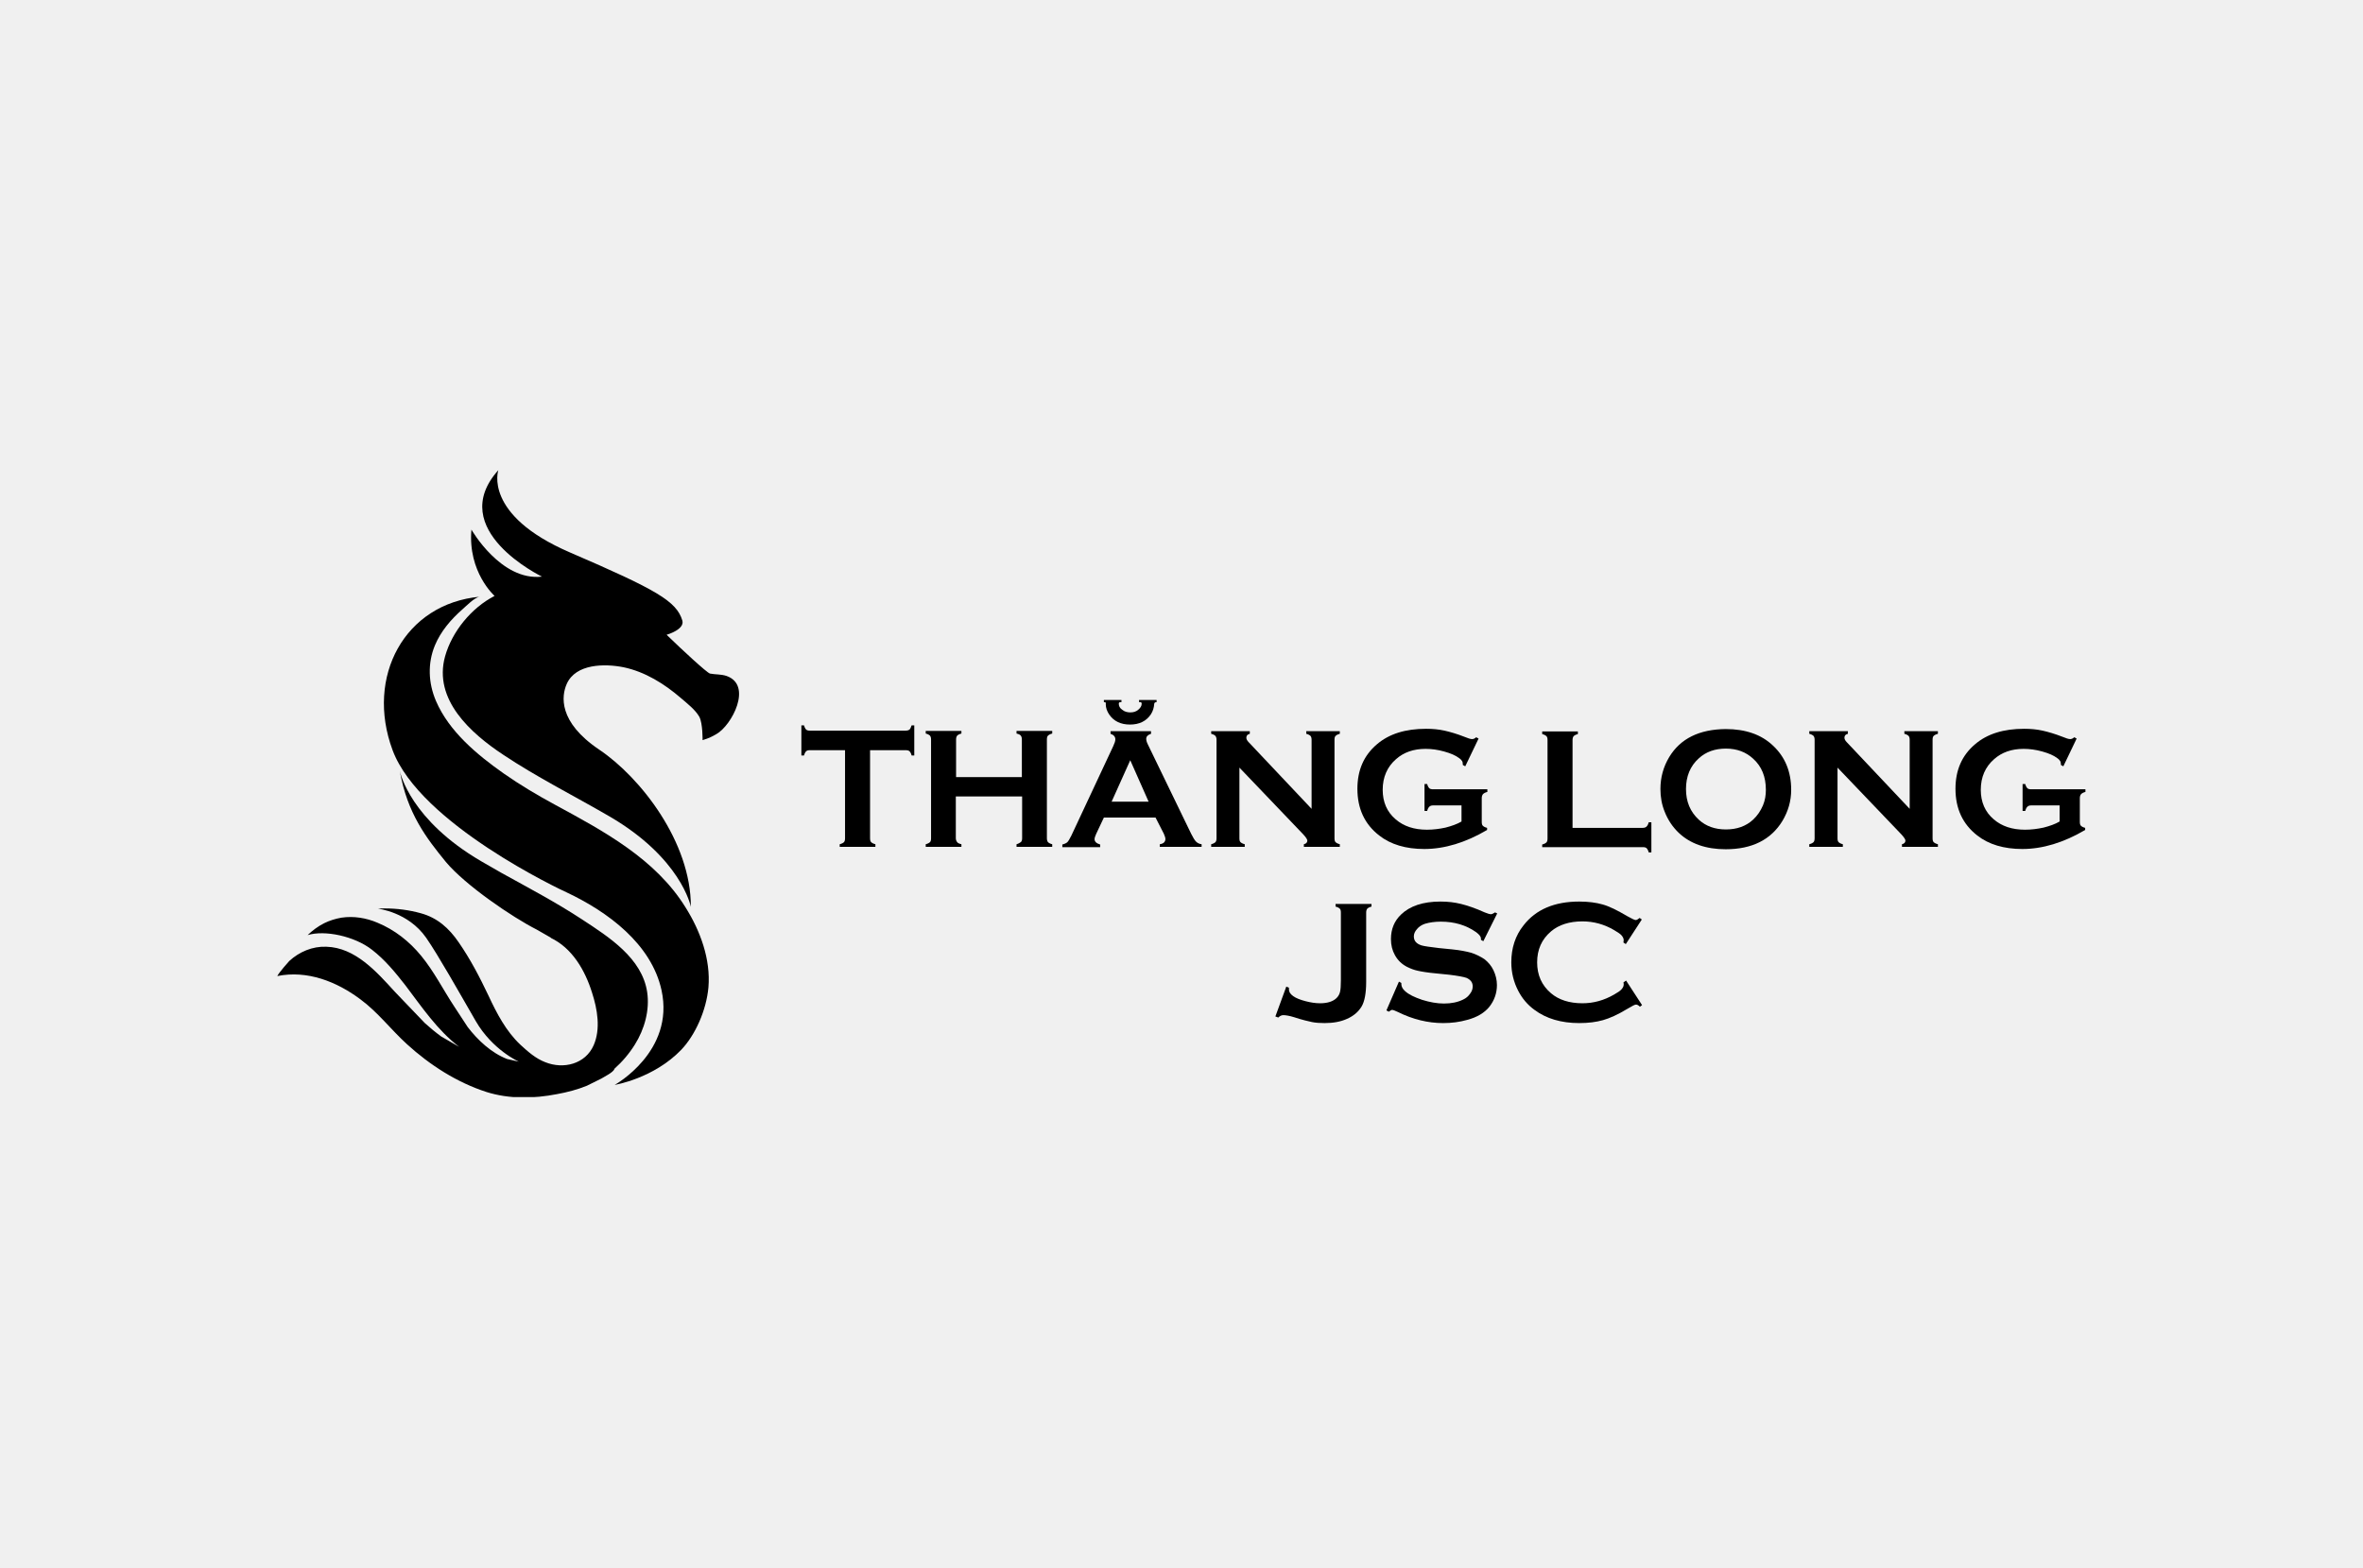
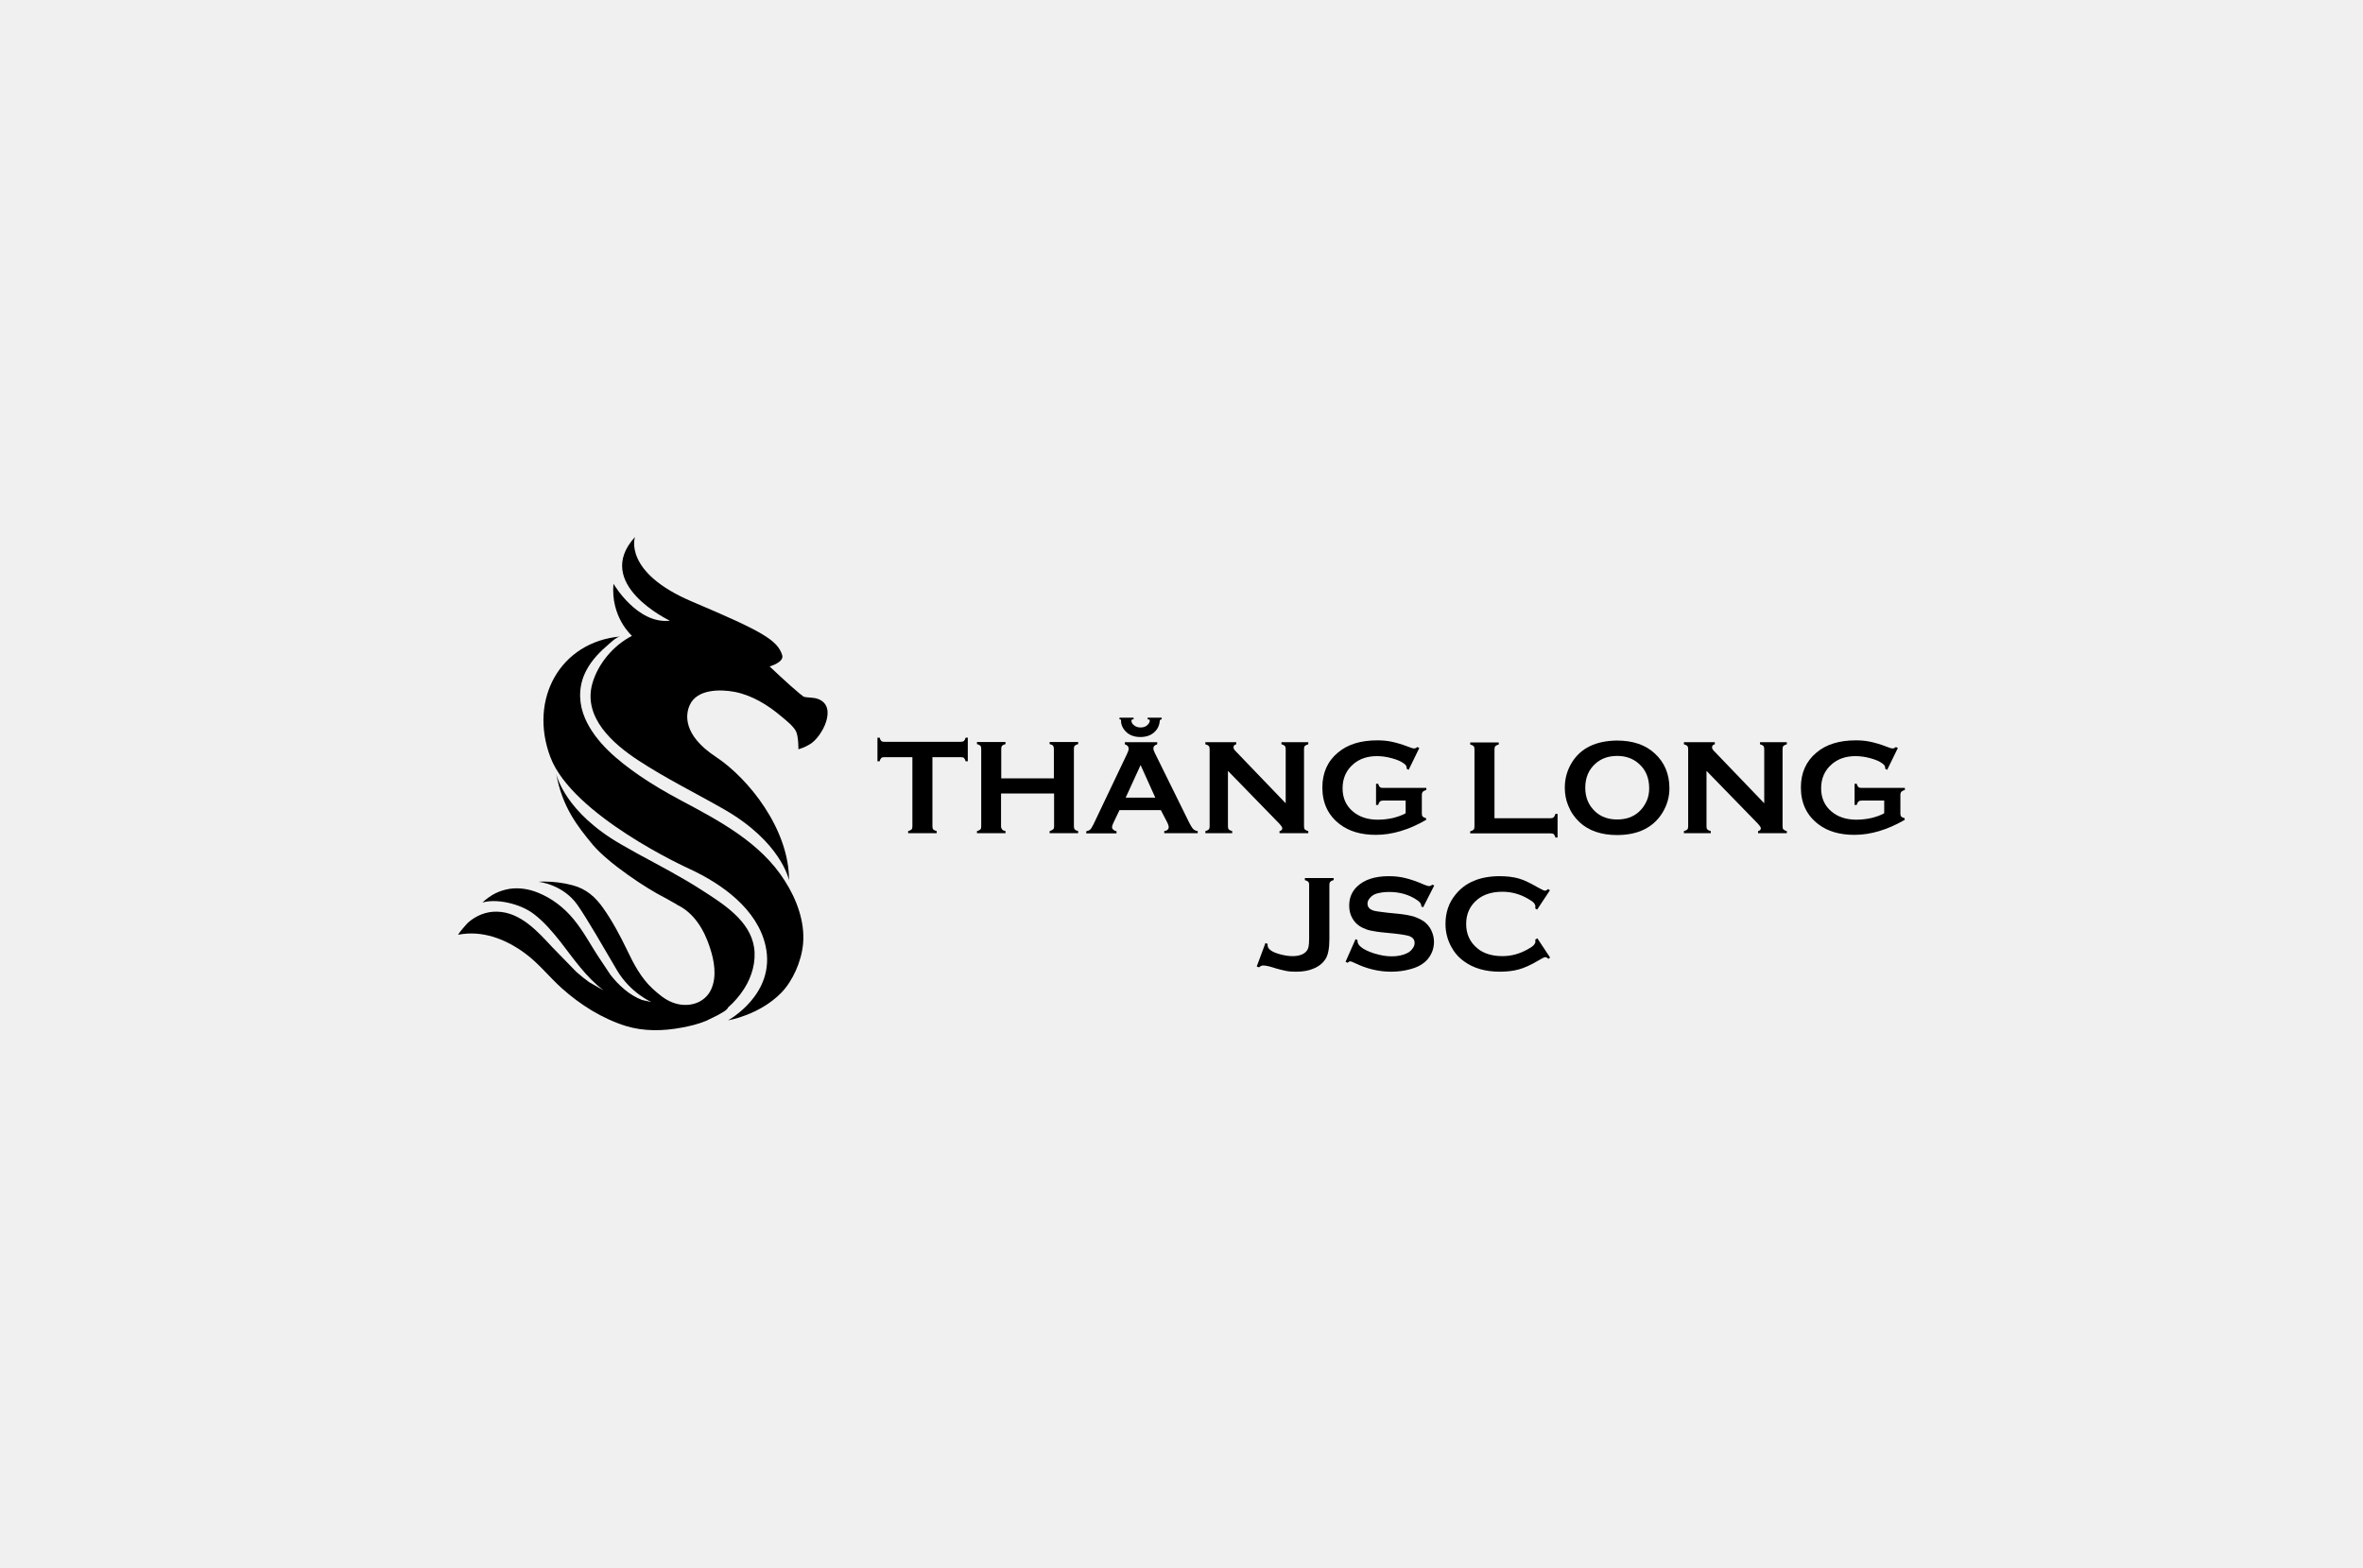
<svg xmlns="http://www.w3.org/2000/svg" width="196" height="130" viewBox="0 0 196 130" fill="none">
-   <g clip-path="url(#clip0_10822_4168)">
-     <path d="M60.263 56.07C59.799 55.917 59.357 55.961 58.894 55.873C58.651 55.829 56.486 53.813 55.426 52.783L55.293 52.652C55.315 52.652 56.817 52.214 56.596 51.469C56.11 49.869 54.476 48.927 47.253 45.815C40.052 42.703 41.334 39 41.334 39C36.894 43.952 44.956 47.831 44.956 47.831C41.554 48.225 39.103 43.931 39.103 43.931C38.793 47.459 41.024 49.431 41.024 49.431C39.103 50.417 37.49 52.389 36.916 54.449C35.922 58.043 39.058 60.825 41.731 62.6C44.558 64.485 47.629 66.019 50.566 67.728C56.464 71.169 57.281 75.113 57.303 75.222C56.685 71.651 56.685 71.673 57.303 75.222C57.325 69.854 53.129 64.485 49.705 62.184C46.281 59.883 46.568 57.714 47.01 56.728C47.761 55.041 50.169 55.041 51.715 55.347C53.504 55.72 55.116 56.728 56.486 57.911C56.994 58.349 57.679 58.875 58.01 59.467C58.297 60.015 58.275 61.395 58.275 61.395C58.871 61.198 58.871 61.198 59.424 60.891C60.705 60.168 62.45 56.837 60.263 56.07Z" fill="black" />
-     <path d="M56.861 75.266C54.365 71.234 50.058 68.933 46.016 66.742C44.558 65.953 43.123 65.099 41.775 64.156C39.566 62.6 37.247 60.672 36.165 58.152C35.524 56.662 35.458 55.019 36.076 53.529C36.562 52.367 37.402 51.381 38.352 50.548C38.661 50.285 39.367 49.54 39.809 49.496C33.581 50.066 30.289 56.114 32.564 62.228C34.84 68.342 46.59 73.842 46.988 74.017C50.389 75.617 54.034 78.29 54.873 82.147C55.978 87.231 50.986 89.992 50.986 89.992C50.986 89.992 54.211 89.466 56.508 87.078C57.657 85.872 58.584 83.834 58.761 81.906C58.96 79.561 58.076 77.195 56.861 75.266Z" fill="black" />
-     <path d="M52.664 86.639C53.459 85.368 53.901 83.79 53.68 82.3C53.261 79.474 50.5 77.721 48.291 76.274C46.126 74.85 43.829 73.645 41.576 72.396L39.897 71.431C34.088 68.035 33.205 64.178 33.16 63.937C33.779 67.487 35.391 69.547 36.982 71.497C38.594 73.426 42.482 76.077 44.514 77.107L45.662 77.764C45.662 77.764 45.684 77.764 45.706 77.786H45.684H45.662C47.474 78.641 48.534 80.504 49.108 82.344C49.55 83.703 49.837 85.346 49.241 86.705C48.556 88.261 46.745 88.721 45.221 88.107C44.425 87.801 43.785 87.231 43.166 86.661C41.974 85.544 41.201 84.053 40.516 82.585C39.787 81.051 39.014 79.561 38.042 78.159C37.247 76.998 36.275 76.121 34.883 75.748C33.934 75.485 32.917 75.354 31.924 75.354C31.725 75.354 31.548 75.354 31.349 75.376C31.349 75.376 33.845 75.639 35.347 77.786C36.363 79.254 38.064 82.278 39.456 84.689C40.847 87.099 43.034 88.064 43.034 88.064L42.062 87.844C40.759 87.341 39.632 86.289 38.793 85.193L37.689 83.506C36.761 82.103 36.01 80.591 34.928 79.276C33.956 78.093 32.741 77.129 31.305 76.537C30.377 76.143 29.339 75.968 28.323 76.121C27.815 76.209 27.329 76.362 26.887 76.581C26.402 76.822 25.893 77.195 25.518 77.567C26.932 77.129 29.405 77.655 30.841 78.772C31.924 79.605 32.785 80.657 33.624 81.731C34.972 83.506 36.275 85.456 38.086 86.837L36.606 85.982C36.12 85.631 35.678 85.259 35.237 84.864L32.741 82.257C31.239 80.613 29.472 78.597 27.064 78.531C25.916 78.488 24.833 78.948 23.994 79.715C23.928 79.78 23.133 80.679 23 80.964C25.496 80.46 27.926 81.424 29.892 82.892C31.349 83.966 32.432 85.412 33.757 86.617C35.657 88.349 37.909 89.795 40.361 90.584C42.239 91.175 44.271 91.132 46.193 90.759C47.032 90.606 47.893 90.386 48.688 90.058L49.881 89.466C50.124 89.313 50.853 88.962 50.964 88.677V88.655C51.626 88.064 52.2 87.384 52.664 86.639Z" fill="black" />
-     <path d="M72.168 62.228V69.525C72.168 69.678 72.191 69.788 72.257 69.854C72.323 69.919 72.433 69.985 72.61 70.029V70.248H69.65V70.029C69.827 69.985 69.938 69.919 70.004 69.854C70.07 69.788 70.092 69.657 70.092 69.525V62.228H67.177C67.044 62.228 66.934 62.25 66.867 62.316C66.801 62.381 66.735 62.491 66.691 62.666H66.47V60.168H66.691C66.735 60.343 66.801 60.453 66.867 60.519C66.934 60.584 67.044 60.606 67.177 60.606H75.106C75.239 60.606 75.349 60.584 75.438 60.519C75.504 60.453 75.57 60.322 75.614 60.168H75.835V62.666H75.614C75.57 62.491 75.504 62.381 75.438 62.316C75.371 62.25 75.261 62.228 75.106 62.228H72.168Z" fill="black" />
-     <path d="M84.737 66.063H79.281V69.525C79.281 69.657 79.325 69.766 79.391 69.854C79.458 69.941 79.568 69.985 79.745 70.029V70.248H76.785V70.029C76.962 69.985 77.072 69.919 77.139 69.854C77.205 69.788 77.227 69.678 77.227 69.525V61.352C77.227 61.22 77.205 61.11 77.139 61.023C77.072 60.957 76.962 60.891 76.785 60.847V60.628H79.745V60.847C79.568 60.891 79.458 60.957 79.391 61.023C79.325 61.11 79.303 61.22 79.303 61.352V64.463H84.759V61.352C84.759 61.22 84.737 61.11 84.671 61.023C84.604 60.935 84.494 60.891 84.317 60.847V60.628H87.277V60.847C87.1 60.891 86.99 60.957 86.924 61.023C86.857 61.089 86.835 61.198 86.835 61.352V69.525C86.835 69.657 86.857 69.766 86.924 69.854C86.99 69.919 87.1 69.985 87.277 70.029V70.248H84.317V70.029C84.472 69.985 84.582 69.919 84.671 69.854C84.759 69.788 84.781 69.657 84.781 69.525V66.063H84.737Z" fill="black" />
-     <path d="M95.847 67.816H91.562L90.921 69.174C90.833 69.372 90.789 69.503 90.789 69.613C90.789 69.81 90.944 69.963 91.253 70.051V70.27H88.116V70.051C88.293 70.007 88.448 69.941 88.536 69.854C88.624 69.766 88.735 69.569 88.867 69.306L92.335 61.899C92.445 61.658 92.512 61.483 92.512 61.33C92.512 61.11 92.379 60.957 92.114 60.869V60.65H95.472V60.869C95.207 60.957 95.074 61.089 95.074 61.286C95.074 61.417 95.118 61.571 95.207 61.746L98.807 69.174C98.962 69.481 99.094 69.7 99.204 69.81C99.315 69.919 99.469 70.007 99.668 70.029V70.248H96.2V70.029C96.51 69.985 96.664 69.832 96.664 69.591C96.664 69.503 96.62 69.35 96.532 69.153L95.847 67.816ZM91.562 58.24V58.065H93.02V58.24C92.931 58.24 92.887 58.24 92.843 58.262C92.821 58.284 92.799 58.306 92.799 58.371C92.799 58.569 92.887 58.744 93.086 58.875C93.263 59.029 93.506 59.094 93.749 59.094C94.014 59.094 94.235 59.029 94.411 58.875C94.588 58.722 94.698 58.569 94.698 58.371C94.698 58.306 94.676 58.284 94.654 58.262C94.632 58.24 94.566 58.24 94.478 58.24V58.065H95.935V58.24C95.803 58.24 95.737 58.306 95.737 58.393C95.715 58.7 95.626 59.007 95.449 59.27C95.074 59.818 94.5 60.102 93.727 60.102C92.954 60.102 92.379 59.818 92.004 59.27C91.827 59.007 91.717 58.722 91.717 58.393C91.761 58.284 91.695 58.24 91.562 58.24ZM95.273 66.501L93.749 63.061L92.203 66.501H95.273Z" fill="black" />
-     <path d="M102.804 63.674V69.525C102.804 69.678 102.826 69.788 102.893 69.854C102.959 69.919 103.069 69.985 103.246 70.029V70.248H100.463V70.029C100.64 69.985 100.75 69.919 100.816 69.854C100.883 69.788 100.905 69.657 100.905 69.525V61.373C100.905 61.242 100.883 61.132 100.816 61.045C100.75 60.979 100.64 60.913 100.463 60.869V60.65H103.666V60.869C103.467 60.913 103.379 61.023 103.379 61.198C103.379 61.308 103.445 61.439 103.577 61.571L108.79 67.093V61.373C108.79 61.242 108.768 61.132 108.702 61.045C108.635 60.979 108.525 60.913 108.348 60.869V60.65H111.131V60.869C110.955 60.913 110.844 60.979 110.778 61.045C110.712 61.11 110.69 61.22 110.69 61.373V69.525C110.69 69.678 110.712 69.788 110.778 69.854C110.844 69.919 110.955 69.985 111.131 70.029V70.248H108.15V70.029C108.348 69.985 108.437 69.876 108.437 69.722C108.437 69.635 108.326 69.459 108.105 69.218L102.804 63.674Z" fill="black" />
-     <path d="M121.226 66.808H118.885C118.752 66.808 118.642 66.83 118.554 66.917C118.487 66.983 118.421 67.093 118.377 67.268H118.156V65.033H118.377C118.421 65.208 118.487 65.318 118.554 65.383C118.62 65.449 118.73 65.471 118.885 65.471H123.369V65.69C123.192 65.734 123.082 65.8 123.015 65.866C122.949 65.931 122.905 66.063 122.905 66.194V68.166C122.905 68.32 122.927 68.429 122.993 68.495C123.06 68.561 123.17 68.627 123.347 68.671V68.846C121.558 69.898 119.813 70.424 118.134 70.424C116.61 70.424 115.351 70.051 114.401 69.306C113.186 68.364 112.59 67.071 112.59 65.427C112.59 63.893 113.12 62.666 114.202 61.746C115.218 60.869 116.588 60.453 118.289 60.453C118.819 60.453 119.327 60.497 119.813 60.606C120.299 60.716 120.829 60.869 121.447 61.11C121.756 61.242 121.977 61.308 122.11 61.308C122.198 61.308 122.331 61.264 122.441 61.154L122.64 61.264L121.536 63.565L121.337 63.455C121.337 63.302 121.315 63.192 121.27 63.126C121.226 63.061 121.16 62.973 121.027 62.885C120.74 62.666 120.343 62.491 119.791 62.338C119.238 62.184 118.73 62.118 118.244 62.118C117.25 62.118 116.433 62.403 115.793 62.973C115.064 63.608 114.688 64.463 114.688 65.515C114.688 66.523 115.042 67.356 115.771 67.969C116.433 68.539 117.295 68.824 118.355 68.824C118.885 68.824 119.393 68.758 119.901 68.649C120.409 68.517 120.851 68.364 121.226 68.145V66.808Z" fill="black" />
-     <path d="M130.436 68.671H136.245C136.378 68.671 136.488 68.648 136.576 68.561C136.643 68.495 136.709 68.386 136.753 68.21H136.974V70.708H136.753C136.709 70.533 136.643 70.424 136.576 70.358C136.51 70.292 136.4 70.27 136.245 70.27H127.918V70.051C128.095 70.007 128.205 69.941 128.271 69.876C128.338 69.81 128.36 69.678 128.36 69.547V61.395C128.36 61.242 128.338 61.132 128.271 61.067C128.205 61.001 128.095 60.935 127.918 60.891V60.672H130.878V60.891C130.701 60.935 130.591 61.001 130.524 61.067C130.458 61.154 130.436 61.264 130.436 61.395V68.671Z" fill="black" />
-     <path d="M143.136 60.475C144.793 60.475 146.096 60.935 147.046 61.834C148.062 62.776 148.57 64.003 148.57 65.515C148.57 66.435 148.327 67.29 147.841 68.101C146.891 69.656 145.323 70.445 143.136 70.445C141.502 70.445 140.198 69.985 139.249 69.087C138.741 68.605 138.343 68.013 138.078 67.334C137.835 66.742 137.725 66.107 137.725 65.449C137.725 64.485 137.968 63.608 138.454 62.798C139.381 61.264 140.949 60.497 143.136 60.475ZM143.158 62.096C142.253 62.096 141.502 62.359 140.905 62.907C140.198 63.543 139.845 64.397 139.845 65.449C139.845 66.501 140.198 67.334 140.905 67.991C141.502 68.539 142.253 68.802 143.158 68.802C144.064 68.802 144.815 68.539 145.411 67.991C145.765 67.662 146.03 67.268 146.229 66.808C146.405 66.391 146.471 65.953 146.471 65.515C146.471 64.419 146.118 63.565 145.411 62.929C144.815 62.381 144.064 62.096 143.158 62.096Z" fill="black" />
-     <path d="M152.414 63.674V69.525C152.414 69.678 152.436 69.788 152.502 69.854C152.568 69.919 152.679 69.985 152.855 70.029V70.248H150.072V70.029C150.249 69.985 150.359 69.919 150.426 69.854C150.492 69.788 150.514 69.656 150.514 69.525V61.373C150.514 61.242 150.492 61.132 150.426 61.045C150.359 60.979 150.249 60.913 150.072 60.869V60.65H153.275V60.869C153.076 60.913 152.988 61.023 152.988 61.198C152.988 61.308 153.054 61.439 153.187 61.571L158.399 67.093V61.373C158.399 61.242 158.377 61.132 158.311 61.045C158.245 60.979 158.134 60.913 157.958 60.869V60.65H160.741V60.869C160.564 60.913 160.454 60.979 160.387 61.045C160.321 61.11 160.299 61.22 160.299 61.373V69.525C160.299 69.678 160.321 69.788 160.387 69.854C160.454 69.919 160.564 69.985 160.741 70.029V70.248H157.759V70.029C157.958 69.985 158.046 69.876 158.046 69.722C158.046 69.635 157.936 69.459 157.715 69.218L152.414 63.674Z" fill="black" />
-     <path d="M170.835 66.808H168.493C168.361 66.808 168.25 66.83 168.162 66.917C168.096 66.983 168.029 67.093 167.985 67.268H167.764V65.033H167.985C168.029 65.208 168.096 65.318 168.162 65.383C168.228 65.449 168.339 65.471 168.493 65.471H172.977V65.69C172.801 65.734 172.69 65.8 172.624 65.866C172.558 65.931 172.513 66.063 172.513 66.194V68.166C172.513 68.32 172.535 68.429 172.602 68.495C172.668 68.561 172.778 68.627 172.955 68.67V68.846C171.166 69.898 169.421 70.424 167.742 70.424C166.218 70.424 164.959 70.051 164.009 69.306C162.795 68.364 162.198 67.071 162.198 65.427C162.198 63.893 162.728 62.666 163.811 61.746C164.827 60.869 166.196 60.453 167.897 60.453C168.427 60.453 168.935 60.497 169.421 60.606C169.907 60.716 170.437 60.869 171.056 61.11C171.365 61.242 171.586 61.308 171.718 61.308C171.807 61.308 171.939 61.264 172.05 61.154L172.248 61.264L171.144 63.565L170.945 63.455C170.945 63.302 170.923 63.192 170.879 63.126C170.835 63.061 170.768 62.973 170.636 62.885C170.349 62.666 169.951 62.491 169.399 62.337C168.847 62.184 168.339 62.118 167.853 62.118C166.859 62.118 166.042 62.403 165.401 62.973C164.672 63.608 164.297 64.463 164.297 65.515C164.297 66.523 164.65 67.356 165.379 67.969C166.042 68.539 166.903 68.824 167.963 68.824C168.493 68.824 169.001 68.758 169.509 68.648C170.017 68.517 170.459 68.364 170.835 68.144V66.808Z" fill="black" />
-     <path d="M105.786 84.317L106.692 81.84L106.913 81.928C106.913 81.994 106.913 82.037 106.913 82.081C106.913 82.278 107.023 82.454 107.266 82.629C107.509 82.805 107.862 82.936 108.282 83.046C108.702 83.155 109.099 83.221 109.497 83.221C110.115 83.221 110.579 83.067 110.866 82.782C111.021 82.629 111.109 82.454 111.154 82.257C111.198 82.059 111.22 81.753 111.22 81.336V75.705C111.22 75.551 111.198 75.442 111.131 75.376C111.065 75.31 110.955 75.244 110.778 75.201V74.981H113.76V75.201C113.583 75.244 113.473 75.31 113.407 75.376C113.34 75.463 113.318 75.573 113.318 75.705V81.446C113.318 82.388 113.186 83.067 112.943 83.484C112.678 83.922 112.28 84.273 111.728 84.514C111.198 84.755 110.579 84.864 109.872 84.864C109.475 84.864 109.121 84.842 108.812 84.777C108.503 84.711 108.017 84.601 107.354 84.382C106.935 84.251 106.625 84.207 106.449 84.207C106.294 84.207 106.162 84.273 106.029 84.404L105.786 84.317Z" fill="black" />
-     <path d="M124.186 75.77L123.037 78.071L122.838 77.962C122.838 77.918 122.838 77.874 122.838 77.852C122.838 77.699 122.706 77.523 122.441 77.326C121.601 76.734 120.63 76.45 119.503 76.45C119.017 76.45 118.575 76.515 118.2 76.625C117.935 76.713 117.692 76.866 117.537 77.063C117.36 77.26 117.272 77.458 117.272 77.677C117.272 78.049 117.493 78.29 117.913 78.422C118.134 78.488 118.62 78.553 119.348 78.641L120.453 78.751C121.115 78.816 121.646 78.926 122.043 79.035C122.441 79.167 122.794 79.342 123.125 79.561C123.435 79.802 123.7 80.109 123.876 80.482C124.053 80.854 124.164 81.27 124.164 81.709C124.164 82.388 123.943 83.002 123.523 83.528C123.125 84.01 122.529 84.382 121.69 84.601C121.071 84.777 120.409 84.864 119.702 84.864C118.443 84.864 117.184 84.558 115.947 83.944C115.682 83.812 115.527 83.769 115.483 83.769C115.417 83.769 115.328 83.812 115.196 83.922L114.997 83.812L116.035 81.424L116.234 81.534C116.234 81.577 116.234 81.599 116.234 81.621C116.234 81.84 116.344 82.037 116.543 82.213C116.852 82.498 117.316 82.717 117.957 82.936C118.597 83.133 119.194 83.243 119.768 83.243C120.387 83.243 120.917 83.133 121.358 82.914C121.601 82.805 121.8 82.629 121.933 82.432C122.087 82.235 122.154 82.037 122.154 81.818C122.154 81.49 121.977 81.27 121.646 81.117C121.403 81.029 120.917 80.942 120.21 80.854L119.128 80.745C118.399 80.679 117.891 80.591 117.603 80.525C117.294 80.46 117.007 80.35 116.698 80.197C116.278 79.978 115.947 79.671 115.704 79.233C115.483 78.838 115.373 78.4 115.373 77.896C115.373 77.063 115.66 76.384 116.212 75.858C116.941 75.157 118.023 74.784 119.481 74.784C120.099 74.784 120.652 74.85 121.182 74.981C121.712 75.113 122.374 75.332 123.148 75.683C123.413 75.792 123.589 75.836 123.656 75.836C123.744 75.836 123.876 75.77 124.009 75.683L124.186 75.77Z" fill="black" />
-     <path d="M134.876 81.336L136.202 83.374L136.025 83.506C135.892 83.374 135.782 83.33 135.694 83.33C135.605 83.33 135.384 83.44 134.987 83.681C134.192 84.163 133.507 84.47 132.955 84.623C132.403 84.777 131.762 84.864 130.989 84.864C129.487 84.864 128.25 84.492 127.278 83.769C126.704 83.352 126.262 82.826 125.931 82.191C125.555 81.468 125.356 80.679 125.356 79.824C125.356 78.641 125.688 77.611 126.372 76.756C127.389 75.442 128.935 74.784 130.989 74.784C131.74 74.784 132.403 74.872 132.933 75.025C133.485 75.179 134.147 75.507 134.965 75.99C135.362 76.209 135.583 76.318 135.672 76.318C135.76 76.318 135.87 76.252 136.003 76.143L136.18 76.274L134.854 78.312L134.656 78.181C134.656 78.115 134.678 78.049 134.678 77.984C134.678 77.852 134.611 77.721 134.501 77.589C134.39 77.458 134.17 77.326 133.882 77.151C133.065 76.669 132.182 76.428 131.254 76.428C130.172 76.428 129.288 76.713 128.648 77.26C127.874 77.918 127.499 78.772 127.499 79.824C127.499 80.876 127.874 81.731 128.648 82.388C129.288 82.936 130.172 83.221 131.254 83.221C132.182 83.221 133.043 82.98 133.882 82.498C134.192 82.322 134.39 82.191 134.501 82.059C134.611 81.928 134.678 81.818 134.678 81.665C134.678 81.621 134.678 81.555 134.656 81.49L134.876 81.336Z" fill="black" />
-   </g>
-   <defs>
-     <clipPath id="clip0_10822_4168">
-       <rect width="150" height="52" fill="white" transform="translate(23 39)" />
-     </clipPath>
-   </defs>
+   <path d="M46.129 64.151C46.165 64.342 46.873 67.373 51.52 70.043L52.863 70.801C54.666 71.783 56.504 72.73 58.236 73.85C60.003 74.987 62.212 76.366 62.548 78.588C62.725 79.76 62.371 81 61.735 81.999C61.364 82.585 60.904 83.119 60.374 83.584V83.601C60.286 83.825 59.702 84.101 59.508 84.221L58.554 84.686C57.918 84.945 57.228 85.117 56.557 85.238C55.019 85.531 53.393 85.565 51.891 85.1C49.929 84.48 48.127 83.343 46.607 81.982C45.547 81.034 44.68 79.897 43.514 79.053C41.941 77.899 39.997 77.141 38 77.537C38.106 77.313 38.742 76.607 38.795 76.555C39.467 75.952 40.333 75.59 41.252 75.624C43.178 75.676 44.592 77.261 45.794 78.553L47.791 80.603C48.144 80.914 48.498 81.206 48.887 81.482L50.071 82.154C48.621 81.069 47.579 79.535 46.501 78.14C45.829 77.296 45.139 76.469 44.274 75.814C43.125 74.936 41.145 74.522 40.014 74.867C40.315 74.574 40.722 74.281 41.111 74.091C41.464 73.919 41.853 73.799 42.259 73.73C43.072 73.609 43.903 73.747 44.645 74.057C45.794 74.522 46.766 75.28 47.544 76.21C48.41 77.244 49.01 78.433 49.752 79.535L50.636 80.862C51.308 81.724 52.209 82.55 53.252 82.947L54.03 83.119C54.03 83.119 52.28 82.361 51.167 80.466C50.053 78.571 48.693 76.193 47.88 75.039C46.686 73.362 44.707 73.147 44.681 73.144C44.84 73.127 44.981 73.126 45.14 73.126C45.935 73.126 46.749 73.23 47.508 73.436C48.622 73.729 49.399 74.419 50.035 75.332C50.813 76.434 51.431 77.606 52.015 78.811C52.562 79.966 53.181 81.138 54.135 82.016C54.63 82.464 55.143 82.912 55.779 83.153C56.999 83.635 58.447 83.274 58.995 82.051C59.472 80.983 59.243 79.691 58.89 78.623C58.43 77.175 57.582 75.711 56.132 75.039H56.168C56.15 75.022 56.132 75.022 56.132 75.022L55.214 74.505C53.588 73.695 50.477 71.61 49.187 70.094C47.914 68.561 46.624 66.942 46.129 64.151Z" fill="black" />
+   <path d="M51.449 52.797C51.096 52.832 50.531 53.417 50.283 53.624C49.523 54.279 48.851 55.054 48.462 55.968C47.968 57.139 48.02 58.431 48.533 59.603C49.399 61.584 51.255 63.1 53.022 64.323C54.1 65.064 55.249 65.736 56.415 66.356C59.649 68.079 63.096 69.888 65.093 73.058C66.065 74.574 66.772 76.435 66.613 78.278C66.472 79.794 65.729 81.396 64.81 82.343C62.972 84.221 60.392 84.635 60.392 84.635C60.392 84.635 64.386 82.464 63.502 78.468C62.831 75.435 59.914 73.334 57.193 72.076C56.872 71.937 47.473 67.613 45.653 62.807C43.833 58 46.465 53.245 51.449 52.797Z" fill="black" />
+   <path d="M110.619 73.006C110.477 73.04 110.389 73.092 110.336 73.144C110.283 73.213 110.266 73.299 110.266 73.403V77.916C110.265 78.657 110.159 79.191 109.965 79.518C109.753 79.862 109.434 80.138 108.993 80.328C108.569 80.517 108.074 80.603 107.508 80.603C107.19 80.603 106.908 80.586 106.66 80.534C106.413 80.483 106.024 80.397 105.494 80.224C105.158 80.121 104.911 80.087 104.769 80.087C104.646 80.087 104.539 80.138 104.433 80.242L104.239 80.173L104.963 78.226L105.141 78.295V78.415C105.141 78.57 105.228 78.708 105.423 78.846C105.617 78.984 105.9 79.088 106.236 79.174C106.572 79.26 106.89 79.311 107.208 79.311C107.703 79.311 108.074 79.191 108.303 78.967C108.427 78.846 108.498 78.709 108.533 78.553C108.569 78.398 108.586 78.157 108.586 77.829V73.403C108.586 73.282 108.569 73.196 108.516 73.144C108.463 73.092 108.374 73.04 108.233 73.006V72.834H110.619V73.006Z" fill="black" />
+   <path d="M115.196 72.679C115.691 72.679 116.133 72.73 116.557 72.834C116.981 72.937 117.511 73.109 118.13 73.385C118.342 73.471 118.483 73.505 118.536 73.505C118.607 73.505 118.713 73.454 118.819 73.385L118.961 73.454L118.042 75.263L117.882 75.177V75.091C117.882 74.97 117.776 74.832 117.564 74.677C116.893 74.212 116.115 73.988 115.214 73.988C114.825 73.988 114.471 74.04 114.171 74.126C113.959 74.195 113.765 74.316 113.641 74.471C113.5 74.626 113.428 74.781 113.428 74.953C113.428 75.246 113.605 75.435 113.941 75.538C114.118 75.59 114.507 75.642 115.09 75.71L115.973 75.797C116.504 75.849 116.928 75.935 117.246 76.021C117.564 76.124 117.847 76.262 118.112 76.434C118.359 76.624 118.571 76.865 118.713 77.158C118.854 77.451 118.943 77.778 118.943 78.123C118.943 78.657 118.766 79.139 118.43 79.552C118.112 79.931 117.635 80.225 116.963 80.397C116.469 80.535 115.938 80.603 115.373 80.603C114.365 80.603 113.358 80.363 112.368 79.88C112.156 79.777 112.032 79.742 111.997 79.742C111.944 79.742 111.873 79.777 111.767 79.863L111.609 79.777L112.439 77.899L112.598 77.985V78.054C112.598 78.226 112.687 78.381 112.846 78.519C113.093 78.743 113.464 78.915 113.977 79.087C114.489 79.242 114.966 79.329 115.426 79.329C115.921 79.329 116.345 79.243 116.699 79.07C116.893 78.984 117.052 78.846 117.158 78.691C117.282 78.536 117.335 78.381 117.335 78.209C117.335 77.95 117.193 77.778 116.928 77.658C116.734 77.589 116.345 77.52 115.78 77.451L114.913 77.364C114.33 77.313 113.924 77.244 113.694 77.192C113.447 77.141 113.216 77.055 112.969 76.934C112.633 76.762 112.369 76.52 112.174 76.176C111.998 75.866 111.909 75.521 111.909 75.125C111.909 74.47 112.139 73.936 112.581 73.523C113.164 72.972 114.03 72.679 115.196 72.679Z" fill="black" />
+   <path d="M124.404 72.679C125.004 72.679 125.535 72.748 125.959 72.868C126.401 72.989 126.931 73.247 127.585 73.626C127.903 73.798 128.079 73.885 128.15 73.885C128.221 73.885 128.31 73.833 128.416 73.747L128.557 73.85L127.497 75.453L127.338 75.349C127.338 75.297 127.356 75.246 127.356 75.194C127.356 75.091 127.302 74.987 127.214 74.884C127.126 74.78 126.949 74.677 126.719 74.539C126.065 74.16 125.358 73.971 124.616 73.971C123.75 73.971 123.043 74.195 122.531 74.626C121.912 75.142 121.612 75.814 121.612 76.641C121.612 77.468 121.912 78.14 122.531 78.656C123.043 79.087 123.75 79.311 124.616 79.311C125.358 79.311 126.047 79.122 126.719 78.743C126.966 78.605 127.126 78.502 127.214 78.398C127.302 78.295 127.356 78.209 127.356 78.088C127.356 78.054 127.355 78.002 127.338 77.95L127.514 77.829L128.575 79.432L128.433 79.535C128.327 79.432 128.239 79.397 128.168 79.397C128.097 79.397 127.921 79.483 127.602 79.673C126.966 80.052 126.418 80.293 125.976 80.414C125.535 80.534 125.022 80.603 124.404 80.603C123.202 80.603 122.212 80.311 121.434 79.742C120.975 79.415 120.622 79.001 120.357 78.501C120.056 77.933 119.897 77.313 119.897 76.641C119.897 75.711 120.162 74.901 120.71 74.23C121.523 73.196 122.76 72.679 124.404 72.679Z" fill="black" />
+   <path d="M52.669 44.545C52.666 44.554 51.653 47.461 57.405 49.904C63.184 52.35 64.492 53.091 64.881 54.348C65.057 54.932 63.862 55.277 63.838 55.279L63.944 55.382C64.792 56.191 66.525 57.776 66.719 57.811C67.09 57.88 67.444 57.845 67.815 57.966C69.564 58.569 68.168 61.188 67.143 61.756C66.701 61.997 66.701 61.998 66.224 62.153C66.224 62.153 66.242 61.067 66.012 60.636C65.747 60.171 65.199 59.758 64.792 59.413C63.697 58.483 62.407 57.691 60.975 57.398C59.738 57.157 57.812 57.156 57.211 58.483C56.857 59.258 56.627 60.964 59.367 62.773C62.106 64.582 65.464 68.802 65.446 73.023C65.429 72.937 64.774 69.836 60.056 67.132C57.705 65.788 55.249 64.582 52.987 63.1C50.848 61.705 48.339 59.517 49.134 56.691C49.593 55.072 50.883 53.521 52.421 52.746C52.4 52.727 50.638 51.179 50.884 48.422C50.903 48.454 52.858 51.797 55.567 51.488C55.518 51.465 49.13 48.424 52.669 44.545Z" fill="black" />
+   <path d="M124.315 61.756C124.174 61.791 124.085 61.842 124.032 61.894C123.979 61.963 123.961 62.049 123.961 62.153V67.872H128.61C128.716 67.872 128.804 67.855 128.875 67.786C128.928 67.734 128.981 67.648 129.016 67.51H129.193V69.474H129.016C128.981 69.336 128.928 69.25 128.875 69.198C128.821 69.147 128.733 69.13 128.61 69.13H121.947V68.957C122.088 68.923 122.177 68.871 122.23 68.82C122.283 68.768 122.3 68.665 122.3 68.561V62.153C122.3 62.032 122.283 61.946 122.23 61.894C122.177 61.842 122.088 61.791 121.947 61.756V61.584H124.315V61.756Z" fill="black" />
+   <path fill-rule="evenodd" clip-rule="evenodd" d="M134.124 61.429C135.449 61.429 136.492 61.791 137.252 62.497C138.064 63.238 138.471 64.202 138.471 65.391C138.471 66.115 138.277 66.787 137.888 67.424C137.128 68.647 135.873 69.267 134.124 69.267C132.816 69.267 131.773 68.906 131.013 68.2C130.607 67.82 130.288 67.355 130.076 66.821C129.882 66.356 129.793 65.856 129.793 65.34C129.793 64.582 129.988 63.892 130.377 63.255C131.119 62.049 132.374 61.446 134.124 61.429ZM134.142 62.704C133.417 62.704 132.816 62.91 132.338 63.341C131.773 63.841 131.491 64.513 131.491 65.34C131.491 66.166 131.773 66.821 132.338 67.338C132.816 67.769 133.417 67.975 134.142 67.975C134.866 67.975 135.467 67.769 135.944 67.338C136.227 67.08 136.439 66.769 136.598 66.407C136.739 66.08 136.792 65.736 136.792 65.391C136.792 64.53 136.51 63.858 135.944 63.358C135.467 62.927 134.866 62.704 134.142 62.704Z" fill="black" />
+   <path d="M114.242 61.412C114.666 61.412 115.073 61.446 115.462 61.532C115.85 61.618 116.275 61.739 116.77 61.928C117.017 62.032 117.193 62.083 117.299 62.084C117.37 62.084 117.476 62.049 117.564 61.963L117.724 62.049L116.84 63.858L116.681 63.772C116.681 63.651 116.664 63.565 116.628 63.513C116.593 63.461 116.539 63.393 116.434 63.324C116.204 63.152 115.885 63.014 115.444 62.894C115.002 62.773 114.595 62.721 114.207 62.721C113.411 62.721 112.757 62.945 112.245 63.392C111.662 63.892 111.361 64.564 111.361 65.391C111.361 66.183 111.644 66.839 112.228 67.321C112.758 67.769 113.447 67.993 114.295 67.993C114.719 67.993 115.126 67.941 115.532 67.855C115.938 67.751 116.292 67.631 116.592 67.459V66.407H114.719C114.613 66.407 114.525 66.425 114.454 66.493C114.401 66.545 114.348 66.632 114.313 66.769H114.136V65.013H114.313C114.348 65.15 114.401 65.237 114.454 65.288C114.507 65.34 114.596 65.356 114.719 65.356H118.307V65.529C118.166 65.564 118.077 65.615 118.024 65.667C117.971 65.718 117.935 65.822 117.935 65.925V67.475C117.935 67.596 117.953 67.683 118.007 67.734C118.06 67.786 118.148 67.838 118.289 67.872V68.01C116.858 68.837 115.462 69.251 114.118 69.251C112.899 69.251 111.891 68.957 111.131 68.371C110.16 67.631 109.683 66.615 109.683 65.323C109.683 64.117 110.107 63.152 110.973 62.428C111.786 61.739 112.881 61.412 114.242 61.412Z" fill="black" />
+   <path d="M153.935 61.412C154.359 61.412 154.766 61.446 155.155 61.532C155.544 61.618 155.968 61.739 156.462 61.928C156.71 62.032 156.887 62.084 156.993 62.084C157.063 62.083 157.169 62.049 157.258 61.963L157.417 62.049L156.533 63.858L156.374 63.772C156.374 63.651 156.356 63.565 156.321 63.513C156.286 63.462 156.233 63.393 156.127 63.324C155.897 63.152 155.579 63.014 155.137 62.894C154.695 62.773 154.289 62.721 153.9 62.721C153.105 62.721 152.451 62.945 151.938 63.392C151.355 63.892 151.054 64.564 151.054 65.391C151.054 66.183 151.337 66.838 151.92 67.32C152.45 67.768 153.14 67.993 153.988 67.993C154.413 67.993 154.819 67.941 155.225 67.855C155.632 67.751 155.985 67.631 156.286 67.459V66.407H154.413C154.307 66.407 154.218 66.425 154.147 66.493C154.094 66.545 154.041 66.632 154.006 66.769H153.829V65.013H154.006C154.041 65.15 154.094 65.237 154.147 65.288C154.2 65.34 154.289 65.356 154.413 65.356H158V65.529C157.859 65.564 157.77 65.615 157.717 65.667C157.664 65.718 157.629 65.822 157.629 65.925V67.475C157.629 67.596 157.647 67.683 157.7 67.734C157.753 67.786 157.841 67.838 157.982 67.872V68.01C156.551 68.837 155.155 69.251 153.812 69.251C152.592 69.251 151.585 68.957 150.825 68.371C149.853 67.631 149.375 66.615 149.375 65.323C149.375 64.117 149.8 63.152 150.666 62.428C151.479 61.739 152.575 61.412 153.935 61.412Z" fill="black" />
+   <path fill-rule="evenodd" clip-rule="evenodd" d="M95.986 61.739C95.774 61.808 95.668 61.911 95.668 62.067C95.668 62.17 95.703 62.291 95.773 62.428L98.654 68.269C98.778 68.51 98.884 68.681 98.972 68.768C99.061 68.854 99.184 68.923 99.344 68.94V69.112H96.569V68.94C96.816 68.906 96.94 68.785 96.94 68.596C96.94 68.527 96.904 68.406 96.834 68.251L96.286 67.2H92.857L92.345 68.269C92.274 68.423 92.24 68.526 92.239 68.612C92.239 68.768 92.363 68.888 92.611 68.957V69.13H90.101V68.957C90.242 68.923 90.366 68.871 90.437 68.802C90.507 68.733 90.596 68.578 90.702 68.371L93.476 62.549C93.565 62.359 93.618 62.221 93.618 62.1C93.618 61.928 93.511 61.808 93.3 61.739V61.567H95.986V61.739ZM93.37 66.166H95.827L94.607 63.462L93.37 66.166Z" fill="black" />
+   <path d="M72.958 61.188C72.993 61.325 73.046 61.411 73.099 61.463C73.152 61.515 73.241 61.532 73.347 61.532H79.691C79.797 61.532 79.886 61.515 79.956 61.463C80.009 61.411 80.062 61.308 80.098 61.188H80.274V63.151H80.098C80.062 63.014 80.009 62.928 79.956 62.876C79.903 62.824 79.815 62.807 79.691 62.807H77.34V68.544C77.34 68.665 77.359 68.751 77.411 68.802C77.464 68.854 77.553 68.906 77.694 68.94V69.112H75.326V68.94C75.467 68.906 75.556 68.854 75.609 68.802C75.662 68.751 75.679 68.647 75.679 68.544V62.807H73.347C73.241 62.807 73.152 62.824 73.099 62.876C73.046 62.928 72.993 63.014 72.958 63.151H72.781V61.188H72.958Z" fill="black" />
+   <path d="M83.403 61.722C83.262 61.756 83.173 61.808 83.12 61.859C83.067 61.928 83.049 62.015 83.049 62.118V64.564H87.414V62.118C87.414 62.015 87.396 61.928 87.343 61.859C87.29 61.791 87.202 61.756 87.061 61.722V61.549H89.429V61.722C89.288 61.756 89.199 61.808 89.146 61.859C89.093 61.911 89.076 61.998 89.076 62.118V68.544C89.076 68.647 89.093 68.733 89.146 68.802C89.199 68.854 89.287 68.906 89.429 68.94V69.112H87.061V68.94C87.184 68.906 87.273 68.854 87.343 68.802C87.414 68.751 87.432 68.647 87.432 68.544V65.822H83.032V68.544C83.032 68.647 83.067 68.733 83.12 68.802C83.173 68.871 83.261 68.906 83.403 68.94V69.112H81.035V68.94C81.176 68.906 81.264 68.854 81.317 68.802C81.37 68.751 81.388 68.665 81.388 68.544V62.118C81.388 62.015 81.37 61.928 81.317 61.859C81.264 61.808 81.176 61.756 81.035 61.722V61.549H83.403V61.722Z" fill="black" />
+   <path d="M102.542 61.739C102.383 61.773 102.313 61.86 102.313 61.998C102.313 62.084 102.366 62.187 102.472 62.29L106.642 66.632V62.135C106.642 62.032 106.625 61.946 106.572 61.877C106.519 61.825 106.431 61.773 106.289 61.739V61.567H108.516V61.739C108.375 61.773 108.286 61.825 108.233 61.877C108.18 61.929 108.163 62.014 108.163 62.135V68.544C108.163 68.665 108.18 68.751 108.233 68.802C108.286 68.854 108.375 68.906 108.516 68.94V69.112H106.13V68.94C106.289 68.906 106.36 68.82 106.36 68.699C106.36 68.63 106.271 68.493 106.095 68.303L101.853 63.944V68.544C101.853 68.665 101.871 68.751 101.924 68.802C101.977 68.854 102.065 68.906 102.206 68.94V69.112H99.98V68.94C100.121 68.906 100.209 68.854 100.262 68.802C100.315 68.751 100.334 68.647 100.334 68.544V62.135C100.334 62.032 100.315 61.946 100.262 61.877C100.209 61.825 100.121 61.773 99.98 61.739V61.567H102.542V61.739Z" fill="black" />
+   <path d="M142.236 61.739C142.077 61.773 142.006 61.86 142.006 61.998C142.006 62.084 142.059 62.187 142.165 62.29L146.336 66.632V62.135C146.336 62.032 146.318 61.946 146.265 61.877C146.212 61.825 146.124 61.773 145.983 61.739V61.567H148.209V61.739C148.068 61.773 147.98 61.825 147.927 61.877C147.874 61.929 147.856 62.014 147.856 62.135V68.544C147.856 68.665 147.874 68.751 147.927 68.802C147.98 68.854 148.068 68.906 148.209 68.94V69.112H145.823V68.94C145.982 68.906 146.053 68.82 146.053 68.699C146.053 68.63 145.965 68.493 145.788 68.303L141.547 63.944V68.544C141.547 68.665 141.564 68.751 141.617 68.802C141.67 68.854 141.759 68.906 141.9 68.94V69.112H139.673V68.94C139.814 68.906 139.903 68.854 139.956 68.802C140.009 68.751 140.026 68.647 140.026 68.544V62.135C140.026 62.032 140.009 61.946 139.956 61.877C139.903 61.825 139.814 61.773 139.673 61.739V61.567H142.236V61.739Z" fill="black" />
+   <path d="M94.024 59.672C93.953 59.672 93.918 59.672 93.883 59.689C93.865 59.706 93.847 59.723 93.847 59.775C93.847 59.93 93.918 60.068 94.077 60.171C94.218 60.291 94.413 60.344 94.607 60.344C94.819 60.344 94.996 60.292 95.138 60.171C95.279 60.05 95.367 59.93 95.367 59.775C95.367 59.723 95.35 59.706 95.332 59.689C95.314 59.672 95.261 59.672 95.191 59.672V59.534H96.357V59.672C96.251 59.672 96.198 59.724 96.198 59.792C96.18 60.033 96.109 60.275 95.968 60.481C95.668 60.912 95.208 61.136 94.59 61.136C93.971 61.136 93.512 60.912 93.211 60.481C93.07 60.275 92.982 60.051 92.982 59.792C93.017 59.706 92.963 59.672 92.857 59.672V59.534H94.024V59.672Z" fill="black" />
</svg>
